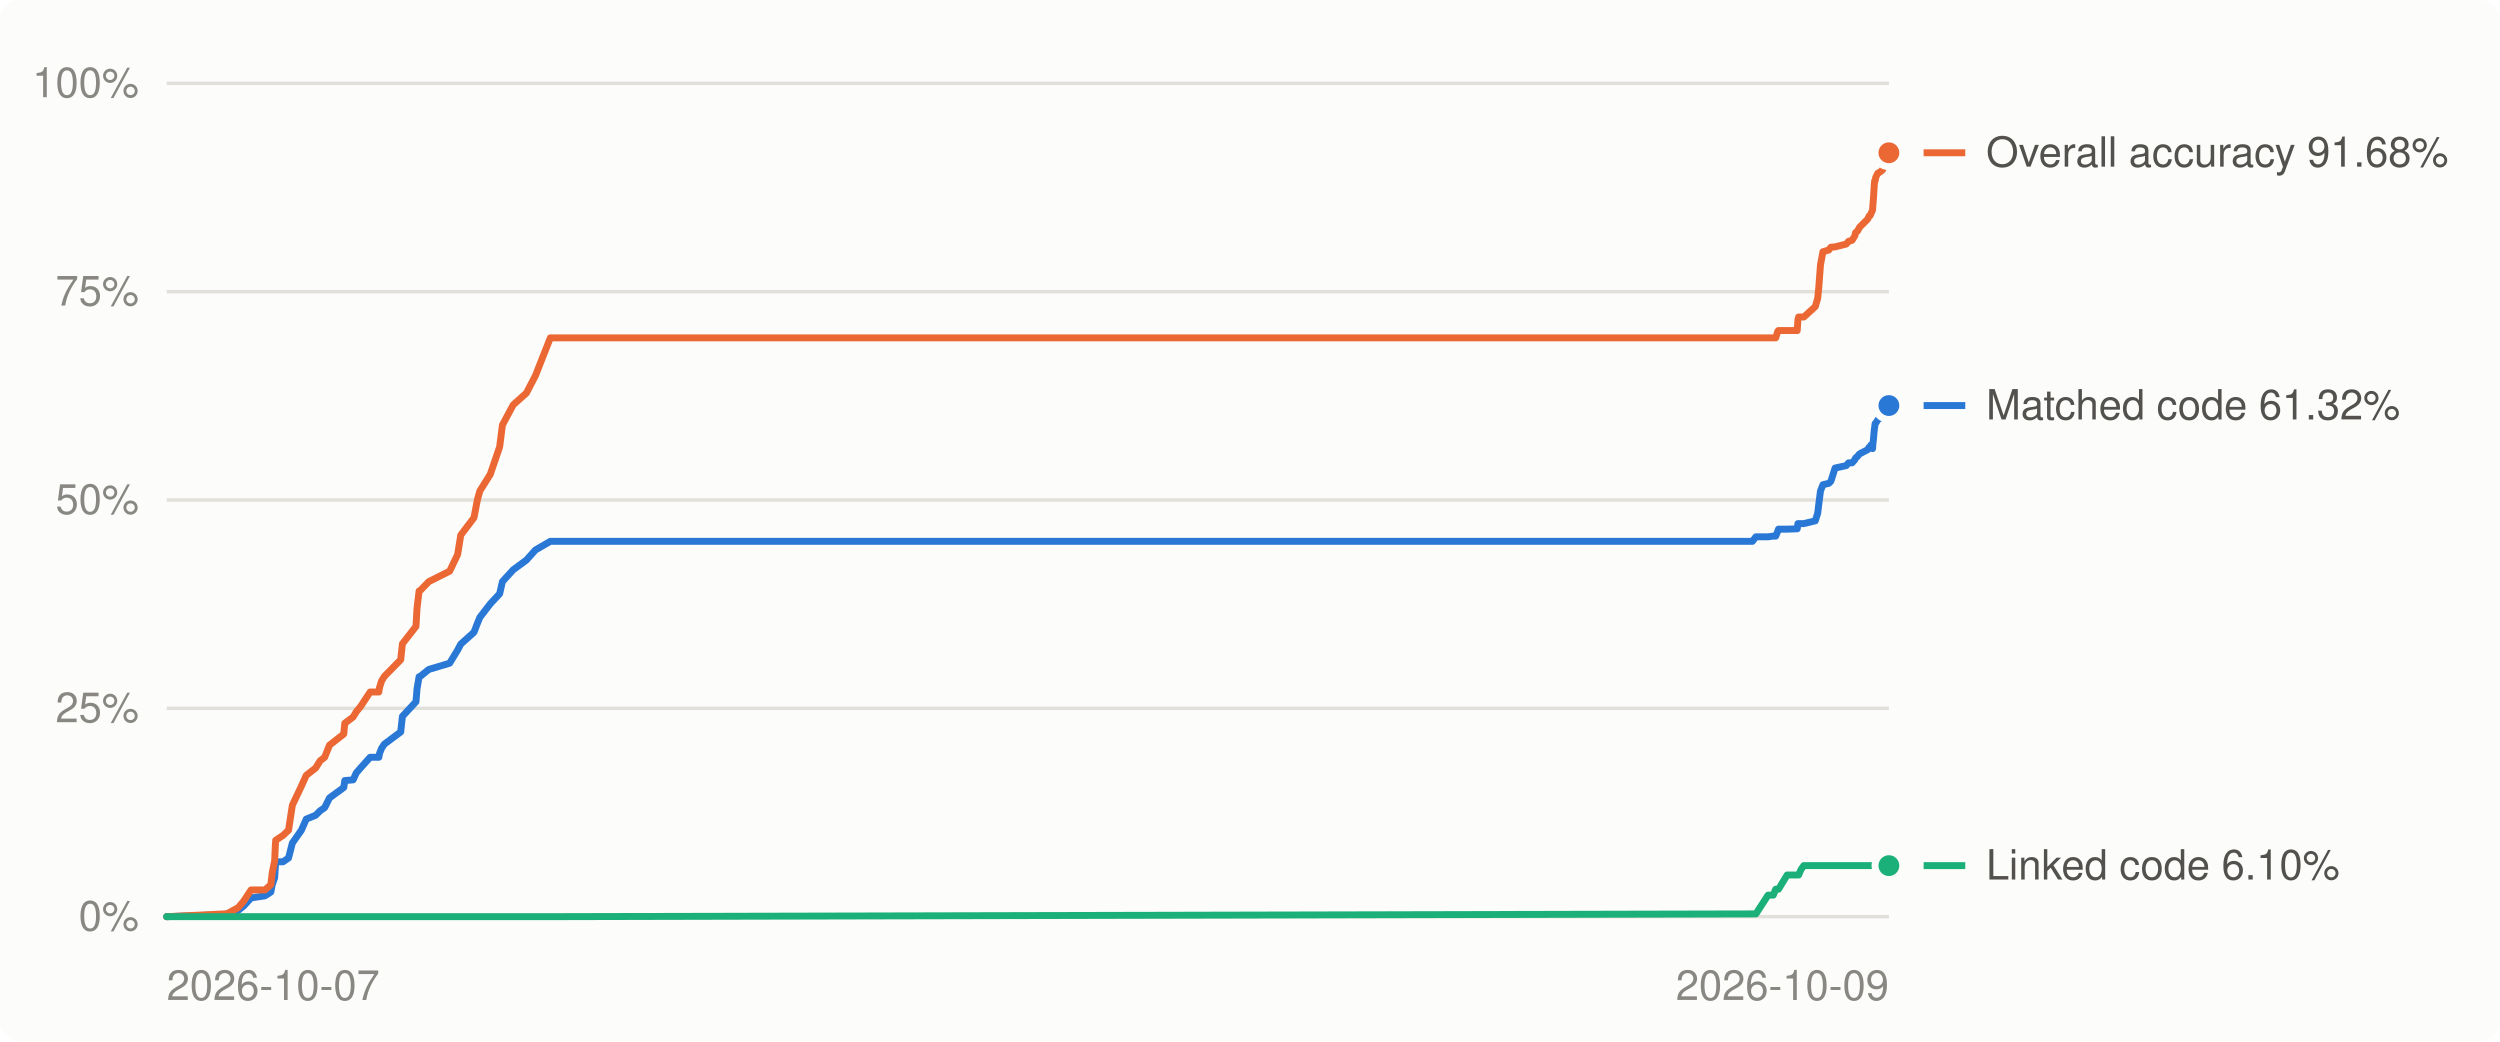
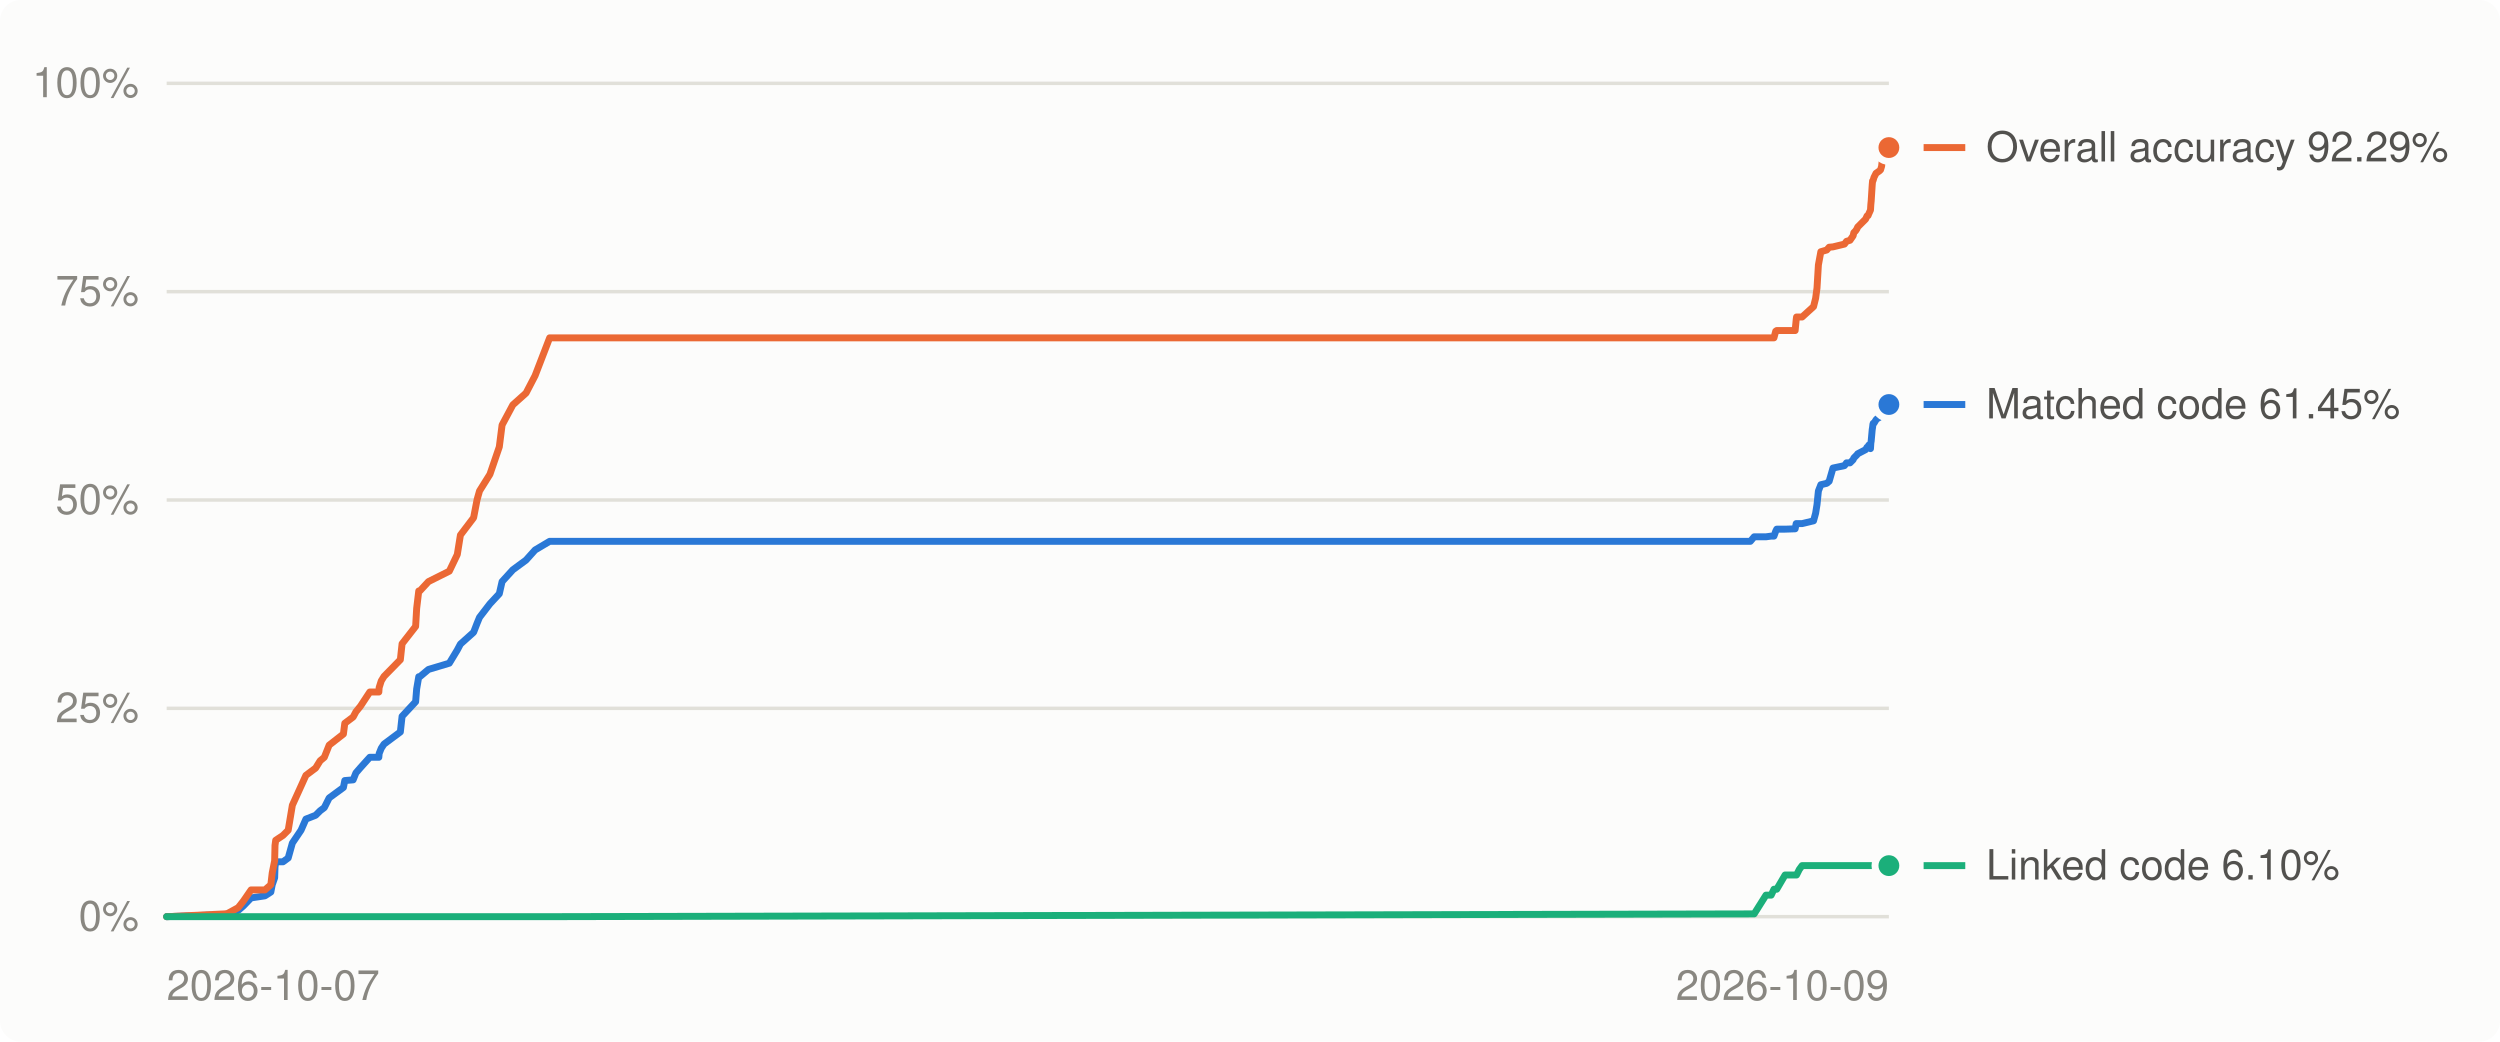
<svg xmlns="http://www.w3.org/2000/svg" viewBox="0 0 720 300" width="720" height="300" role="img" aria-label="Decompilation progress over time">
  <style>
.bg{fill:#fcfcfb}.grid{stroke:#e1e0d9}.muted{fill:#898781}.lbl{fill:#52514e}.ln0{stroke:#2a78d6}.dot0{fill:#2a78d6;stroke:#fcfcfb}.ln1{stroke:#eb6834}.dot1{fill:#eb6834;stroke:#fcfcfb}.ln2{stroke:#1baf7a}.dot2{fill:#1baf7a;stroke:#fcfcfb}
@media (prefers-color-scheme: dark){.bg{fill:#1a1a19}.grid{stroke:#2c2c2a}.muted{fill:#898781}.lbl{fill:#c3c2b7}.ln0{stroke:#3987e5}.dot0{fill:#3987e5;stroke:#1a1a19}.ln1{stroke:#d95926}.dot1{fill:#d95926;stroke:#1a1a19}.ln2{stroke:#199e70}.dot2{fill:#199e70;stroke:#1a1a19}}
text{font:12px -apple-system,BlinkMacSystemFont,'Segoe UI',Helvetica,Arial,sans-serif}
</style>
  <rect class="bg" width="720" height="300" rx="6" />
  <line x1="48" x2="544" y1="264.0" y2="264.0" class="grid" stroke-width="1" />
  <text x="40" y="268.0" class="muted" text-anchor="end">0%</text>
  <line x1="48" x2="544" y1="204.0" y2="204.0" class="grid" stroke-width="1" />
  <text x="40" y="208.0" class="muted" text-anchor="end">25%</text>
  <line x1="48" x2="544" y1="144.0" y2="144.0" class="grid" stroke-width="1" />
  <text x="40" y="148.0" class="muted" text-anchor="end">50%</text>
  <line x1="48" x2="544" y1="84.0" y2="84.0" class="grid" stroke-width="1" />
  <text x="40" y="88.0" class="muted" text-anchor="end">75%</text>
  <line x1="48" x2="544" y1="24.0" y2="24.0" class="grid" stroke-width="1" />
  <text x="40" y="28.0" class="muted" text-anchor="end">100%</text>
  <text class="muted" x="48.0" y="288" text-anchor="start">2026-10-07</text>
  <text class="muted" x="544.0" y="288" text-anchor="end">2026-10-09</text>
-   <polyline points="48.0,264.0 64.7,263.4 65.5,263.3 68.6,262.2 70.2,260.9 72.3,258.6 76.3,258.0 78.0,256.9 78.4,254.8 79.1,252.8 79.3,249.7 79.4,248.2 81.5,248.2 83.1,247.1 84.2,242.8 86.8,239.1 88.2,235.9 90.9,234.8 92.2,233.5 93.5,232.6 94.9,229.8 99.0,226.8 99.3,224.8 101.7,224.6 102.6,222.6 103.9,221.1 106.6,218.1 109.1,218.1 109.3,217.0 109.9,215.5 110.7,214.3 115.4,210.8 115.9,206.3 119.8,202.1 120.1,198.4 120.7,194.9 120.9,194.9 123.5,192.8 129.5,191.0 131.8,187.2 132.7,185.5 136.5,182.1 137.5,179.5 138.2,177.8 141.2,173.9 143.9,171.0 144.7,167.5 147.8,164.1 151.6,161.3 154.2,158.4 158.5,155.9 504.7,155.9 505.7,154.6 509.2,154.6 510.7,154.4 511.4,154.4 512.0,153.0 512.2,152.4 514.7,152.4 517.6,152.3 517.8,150.8 518.0,150.8 518.7,150.8 519.5,150.8 522.8,150.0 523.5,147.8 523.8,145.3 524.3,141.4 525.0,139.6 526.7,139.2 527.3,138.6 528.5,134.8 531.7,134.1 532.4,133.3 533.4,133.3 534.2,132.4 534.4,131.9 534.9,131.5 535.0,131.4 535.3,131.0 535.6,130.7 537.9,129.5 538.3,128.8 538.6,128.7 538.8,128.2 539.3,129.2 539.4,127.6 539.5,127.0 539.8,123.7 539.9,123.1 540.0,122.2 540.1,121.9 540.2,121.9 540.8,120.9 541.2,120.6 541.9,120.2 542.2,119.9 542.5,119.3 542.6,118.4 542.7,118.0 543.2,117.5 543.9,117.5 544.0,116.8" fill="none" class="ln0" stroke-width="2" stroke-linejoin="round" stroke-linecap="round" />
-   <polyline points="48.0,264.0 64.7,263.2 65.5,263.1 68.6,261.4 70.2,259.5 72.3,256.3 76.3,256.3 78.0,254.8 78.4,251.4 79.1,247.9 79.3,243.5 79.4,242.0 81.5,240.6 83.1,239.1 84.2,231.9 86.8,226.4 88.2,223.3 90.9,221.2 92.2,219.1 93.5,218.1 94.9,214.6 99.0,211.4 99.3,208.3 101.7,206.5 102.6,205.0 103.9,203.4 106.6,199.3 109.1,199.3 109.3,198.0 109.9,196.1 110.7,194.8 115.4,190.0 115.9,185.4 119.8,180.4 120.1,175.2 120.7,170.2 120.9,170.2 123.5,167.5 129.5,164.5 131.8,159.7 132.7,154.1 136.5,149.1 137.5,143.9 138.2,141.4 141.2,136.6 143.9,128.7 144.7,122.4 147.8,116.6 151.6,113.2 154.2,108.2 158.5,97.3 504.7,97.3 505.7,97.3 509.2,97.3 510.7,97.3 511.4,97.3 512.0,95.4 512.2,95.2 514.7,95.2 517.6,95.2 517.8,92.1 518.0,91.3 518.7,91.3 519.5,91.3 522.8,88.3 523.5,85.9 523.8,82.9 524.3,76.3 525.0,72.5 526.7,72.0 527.3,71.2 528.5,71.1 531.7,70.3 532.4,69.5 533.4,69.2 534.2,67.9 534.4,67.0 534.9,66.6 535.0,66.5 535.3,65.9 535.6,65.4 537.9,63.1 538.3,62.2 538.6,62.1 538.8,61.6 539.3,60.5 539.4,58.9 539.5,57.9 539.8,53.2 539.9,52.1 540.0,52.1 540.1,51.8 540.2,51.1 540.8,49.9 541.2,49.7 541.9,49.2 542.2,48.9 542.5,47.9 542.6,47.0 542.7,46.3 543.2,45.6 543.9,44.6 544.0,44.0" fill="none" class="ln1" stroke-width="2" stroke-linejoin="round" stroke-linecap="round" />
-   <polyline points="48.0,264.0 64.7,264.0 65.5,264.0 68.6,264.0 70.2,264.0 72.3,264.0 76.3,264.0 78.0,264.0 78.4,264.0 79.1,264.0 79.3,264.0 79.4,264.0 81.5,264.0 83.1,264.0 84.2,264.0 86.8,264.0 88.2,264.0 90.9,264.0 92.2,264.0 93.5,264.0 94.9,264.0 99.0,264.0 99.3,264.0 101.7,264.0 102.6,264.0 103.9,264.0 106.6,264.0 109.1,264.0 109.3,264.0 109.9,264.0 110.7,264.0 115.4,264.0 115.9,264.0 119.8,264.0 120.1,264.0 120.7,264.0 120.9,264.0 123.5,264.0 129.5,264.0 131.8,264.0 132.7,264.0 136.5,264.0 137.5,264.0 138.2,264.0 141.2,264.0 143.9,264.0 144.7,264.0 147.8,264.0 151.6,264.0 154.2,264.0 158.5,264.0 504.7,263.2 505.7,263.2 509.2,257.8 510.7,257.8 511.4,256.1 512.0,256.1 512.2,256.1 514.7,252.0 517.6,252.0 517.8,252.0 518.0,252.0 518.7,250.4 519.5,249.3 522.8,249.3 523.5,249.3 523.8,249.3 524.3,249.3 525.0,249.3 526.7,249.3 527.3,249.3 528.5,249.3 531.7,249.3 532.4,249.3 533.4,249.3 534.2,249.3 534.4,249.3 534.9,249.3 535.0,249.3 535.3,249.3 535.6,249.3 537.9,249.3 538.3,249.3 538.6,249.3 538.8,249.3 539.3,249.3 539.4,249.3 539.5,249.3 539.8,249.3 539.9,249.3 540.0,249.3 540.1,249.3 540.2,249.3 540.8,249.3 541.2,249.3 541.9,249.3 542.2,249.3 542.5,249.3 542.6,249.3 542.7,249.3 543.2,249.3 543.9,249.3 544.0,249.3" fill="none" class="ln2" stroke-width="2" stroke-linejoin="round" stroke-linecap="round" />
-   <circle cx="544.0" cy="116.8" r="4" class="dot0" stroke-width="2" />
-   <circle cx="544.0" cy="44.0" r="4" class="dot1" stroke-width="2" />
+   <polyline points="48.0,264.0 64.7,263.4 65.5,263.3 68.6,262.2 70.1,260.9 72.3,258.6 76.3,258.0 78.0,256.9 78.4,254.8 79.1,252.8 79.2,249.7 79.4,248.2 81.5,248.2 83.0,247.1 84.2,242.8 86.7,239.1 88.1,235.9 90.9,234.8 92.2,233.5 93.4,232.6 94.8,229.8 98.9,226.8 99.3,224.8 101.7,224.6 102.5,222.6 103.8,221.1 106.5,218.1 109.1,218.1 109.2,217.0 109.8,215.5 110.6,214.3 115.3,210.8 115.8,206.3 119.7,202.1 120.0,198.4 120.6,194.9 120.9,194.9 123.4,192.8 129.4,191.0 131.7,187.2 132.6,185.5 136.4,182.1 137.4,179.5 138.1,177.8 141.1,173.9 143.8,171.0 144.6,167.5 147.7,164.1 151.5,161.3 154.1,158.4 158.3,155.9 504.1,155.9 505.2,154.6 508.6,154.6 510.1,154.4 510.9,154.4 511.4,153.0 511.7,152.4 514.1,152.4 517.0,152.3 517.3,150.8 517.4,150.8 518.2,150.8 519.0,150.8 522.3,150.0 522.9,147.8 523.3,145.3 523.7,141.4 524.4,139.6 526.1,139.2 526.8,138.6 527.9,134.8 531.2,134.1 531.8,133.3 532.8,133.3 533.7,132.4 533.9,131.9 534.3,131.5 534.4,131.4 534.8,131.0 535.0,130.7 537.3,129.5 537.7,128.8 538.0,128.7 538.2,128.2 538.7,129.2 538.8,127.6 538.9,127.0 539.2,123.7 539.3,123.1 539.4,122.2 539.5,121.9 539.7,121.9 540.3,120.9 540.6,120.6 541.3,120.2 541.6,119.9 541.9,119.3 542.0,118.4 542.1,118.0 542.6,117.5 543.3,117.5 543.4,116.8 544.0,116.5" fill="none" class="ln0" stroke-width="2" stroke-linejoin="round" stroke-linecap="round" />
+   <polyline points="48.0,264.0 64.7,263.2 65.5,263.1 68.6,261.4 70.1,259.5 72.3,256.3 76.3,256.3 78.0,254.8 78.4,251.4 79.1,247.9 79.2,243.5 79.4,242.0 81.5,240.6 83.0,239.1 84.2,231.9 86.7,226.4 88.1,223.3 90.9,221.2 92.2,219.1 93.4,218.1 94.8,214.6 98.9,211.4 99.3,208.3 101.7,206.5 102.5,205.0 103.8,203.4 106.5,199.3 109.1,199.3 109.2,198.0 109.8,196.1 110.6,194.8 115.3,190.0 115.8,185.4 119.7,180.4 120.0,175.2 120.6,170.2 120.9,170.2 123.4,167.5 129.4,164.5 131.7,159.7 132.6,154.1 136.4,149.1 137.4,143.9 138.1,141.4 141.1,136.6 143.8,128.7 144.6,122.4 147.7,116.6 151.5,113.2 154.1,108.2 158.3,97.3 504.1,97.3 505.2,97.3 508.6,97.3 510.1,97.3 510.9,97.3 511.4,95.4 511.7,95.2 514.1,95.2 517.0,95.2 517.3,92.1 517.4,91.3 518.2,91.3 519.0,91.3 522.3,88.3 522.9,85.9 523.3,82.9 523.7,76.3 524.4,72.5 526.1,72.0 526.8,71.2 527.9,71.1 531.2,70.3 531.8,69.5 532.8,69.2 533.7,67.9 533.9,67.0 534.3,66.6 534.4,66.5 534.8,65.9 535.0,65.4 537.3,63.1 537.7,62.2 538.0,62.1 538.2,61.6 538.7,60.5 538.8,58.9 538.9,57.9 539.2,53.2 539.3,52.1 539.4,52.1 539.5,51.8 539.7,51.1 540.3,49.9 540.6,49.7 541.3,49.2 541.6,48.9 541.9,47.9 542.0,47.0 542.1,46.3 542.6,45.6 543.3,44.6 543.4,44.0 544.0,42.5" fill="none" class="ln1" stroke-width="2" stroke-linejoin="round" stroke-linecap="round" />
+   <polyline points="48.0,264.0 64.7,264.0 65.5,264.0 68.6,264.0 70.1,264.0 72.3,264.0 76.3,264.0 78.0,264.0 78.4,264.0 79.1,264.0 79.2,264.0 79.4,264.0 81.5,264.0 83.0,264.0 84.2,264.0 86.7,264.0 88.1,264.0 90.9,264.0 92.2,264.0 93.4,264.0 94.8,264.0 98.9,264.0 99.3,264.0 101.7,264.0 102.5,264.0 103.8,264.0 106.5,264.0 109.1,264.0 109.2,264.0 109.8,264.0 110.6,264.0 115.3,264.0 115.8,264.0 119.7,264.0 120.0,264.0 120.6,264.0 120.9,264.0 123.4,264.0 129.4,264.0 131.7,264.0 132.6,264.0 136.4,264.0 137.4,264.0 138.1,264.0 141.1,264.0 143.8,264.0 144.6,264.0 147.7,264.0 151.5,264.0 154.1,264.0 158.3,264.0 504.1,263.2 505.2,263.2 508.6,257.8 510.1,257.8 510.9,256.1 511.4,256.1 511.7,256.1 514.1,252.0 517.0,252.0 517.3,252.0 517.4,252.0 518.2,250.4 519.0,249.3 522.3,249.3 522.9,249.3 523.3,249.3 523.7,249.3 524.4,249.3 526.1,249.3 526.8,249.3 527.9,249.3 531.2,249.3 531.8,249.3 532.8,249.3 533.7,249.3 533.9,249.3 534.3,249.3 534.4,249.3 534.8,249.3 535.0,249.3 537.3,249.3 537.7,249.3 538.0,249.3 538.2,249.3 538.7,249.3 538.8,249.3 538.9,249.3 539.2,249.3 539.3,249.3 539.4,249.3 539.5,249.3 539.7,249.3 540.3,249.3 540.6,249.3 541.3,249.3 541.6,249.3 541.9,249.3 542.0,249.3 542.1,249.3 542.6,249.3 543.3,249.3 543.4,249.3 544.0,249.3" fill="none" class="ln2" stroke-width="2" stroke-linejoin="round" stroke-linecap="round" />
+   <circle cx="544.0" cy="116.5" r="4" class="dot0" stroke-width="2" />
+   <circle cx="544.0" cy="42.5" r="4" class="dot1" stroke-width="2" />
  <circle cx="544.0" cy="249.3" r="4" class="dot2" stroke-width="2" />
  <line x1="554" x2="566" y1="249.3" y2="249.3" class="ln2" stroke-width="2" />
  <text class="lbl" x="572" y="253.3">Linked code 6.10%</text>
-   <line x1="554" x2="566" y1="116.8" y2="116.8" class="ln0" stroke-width="2" />
-   <text class="lbl" x="572" y="120.8">Matched code 61.32%</text>
-   <line x1="554" x2="566" y1="44.0" y2="44.0" class="ln1" stroke-width="2" />
-   <text class="lbl" x="572" y="48.0">Overall accuracy 91.68%</text>
+   <line x1="554" x2="566" y1="116.5" y2="116.5" class="ln0" stroke-width="2" />
+   <text class="lbl" x="572" y="120.5">Matched code 61.45%</text>
+   <line x1="554" x2="566" y1="42.5" y2="42.5" class="ln1" stroke-width="2" />
+   <text class="lbl" x="572" y="46.5">Overall accuracy 92.29%</text>
</svg>
